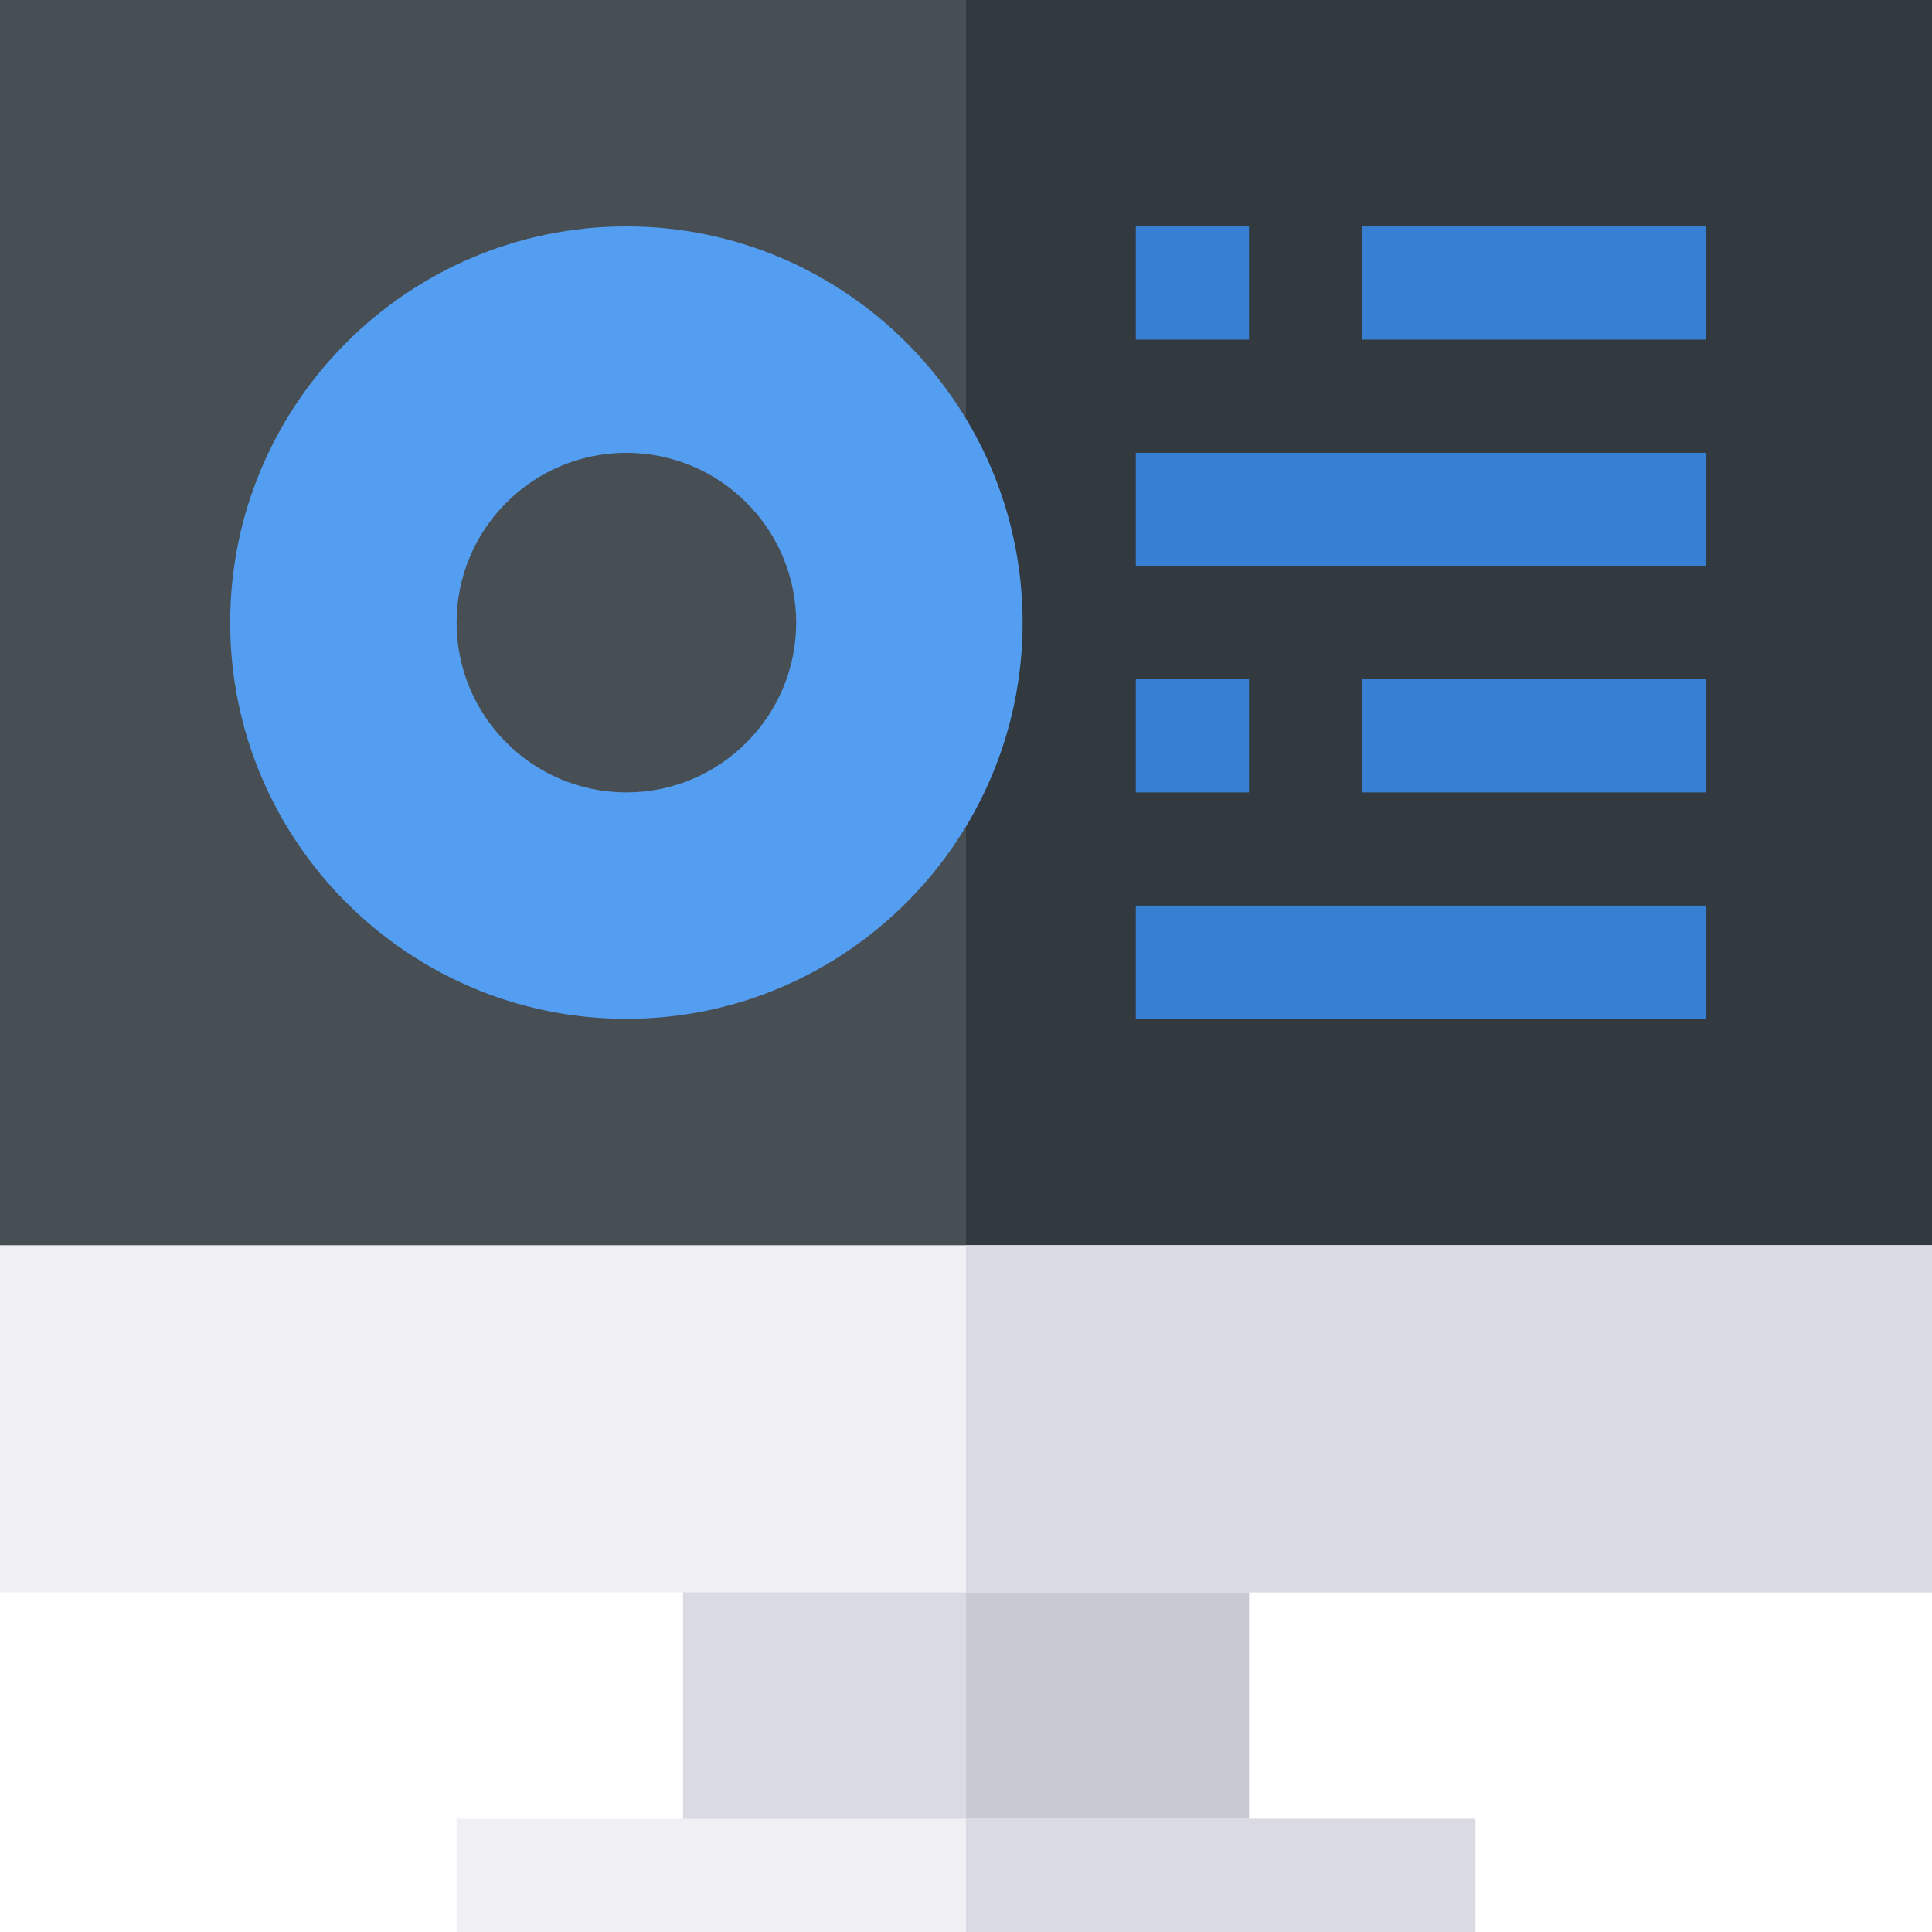
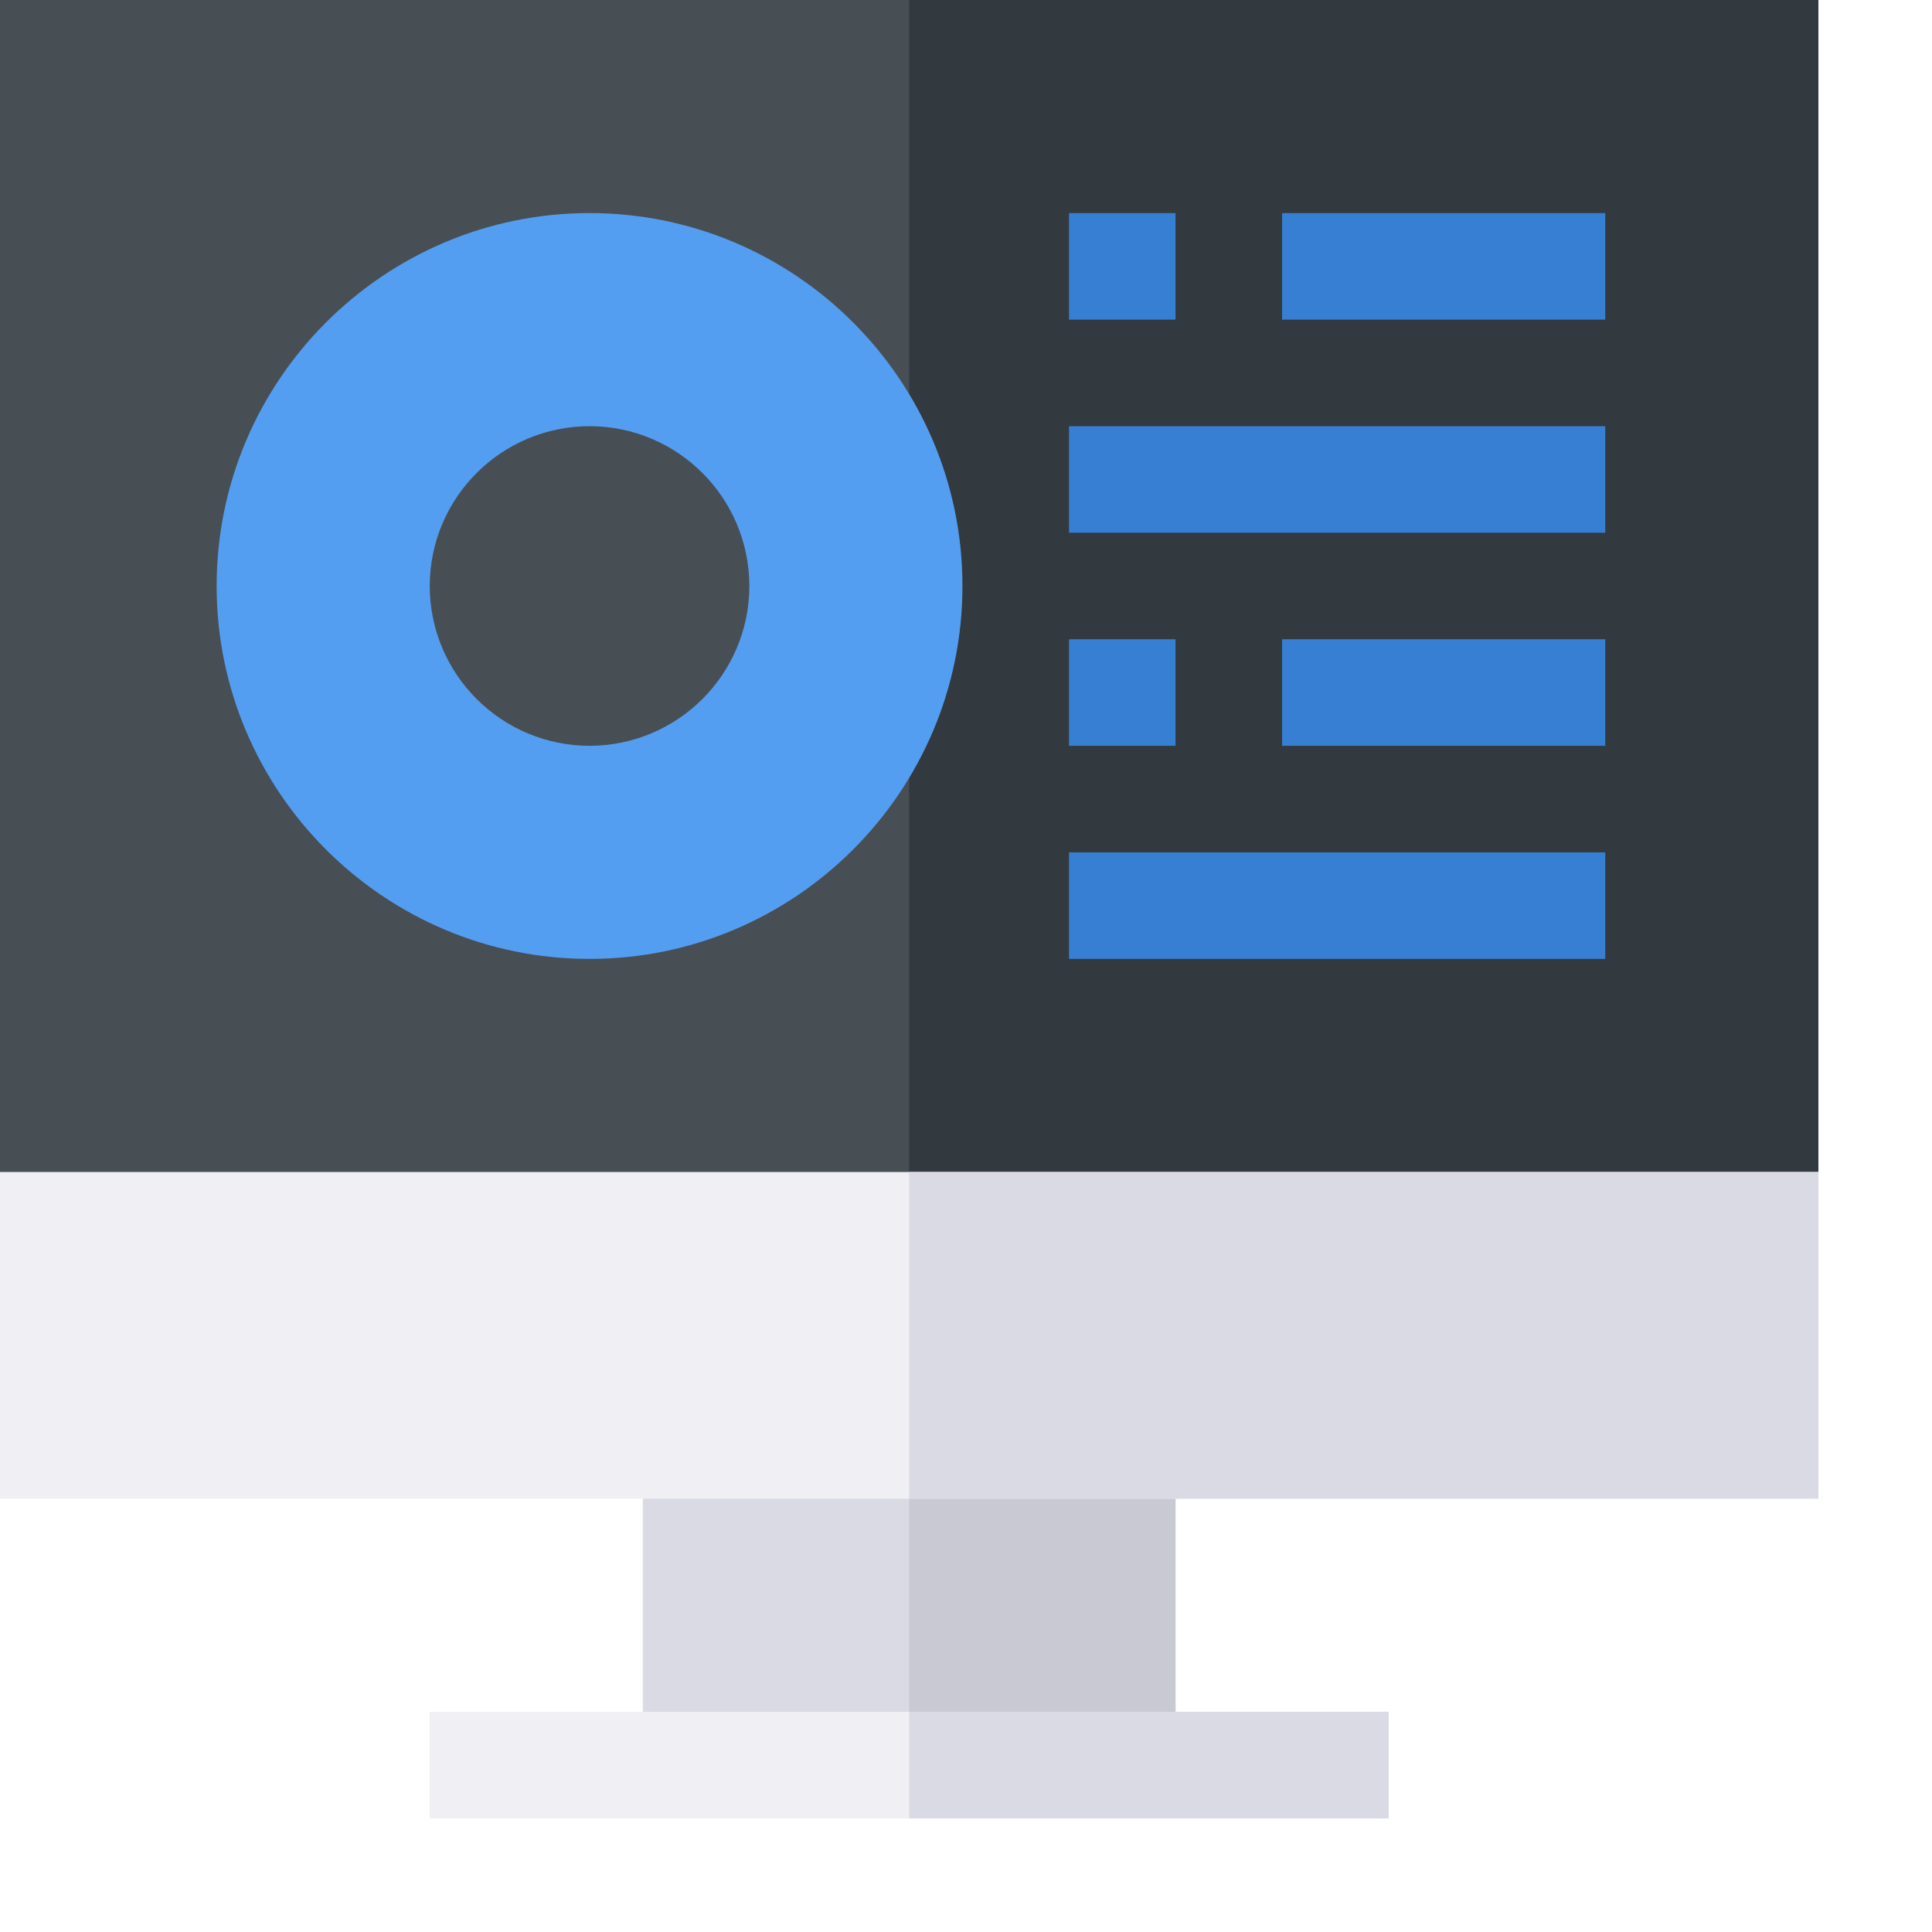
- <svg xmlns="http://www.w3.org/2000/svg" width="64" height="64">
+ <svg xmlns="http://www.w3.org/2000/svg" width="68" height="68">
  <g fill="none">
    <path fill="#474F54" d="M64 0v41.25l-3.75 3.875H3.75L0 41.25V0z" />
    <path fill="#32393F" d="M64 0v41.25l-3.75 3.875H32V0z" />
    <path fill="#DADAE5" d="M22.625 50.875h18.75v11.25h-18.75z" />
    <path fill="#C9C9D3" d="M32 50.875h9.375v11.25H32z" />
    <path fill="#EFEFF4" d="M0 41.25h64v11.5H0z" />
    <path fill="#DADAE5" d="M32 41.25h32v11.5H32z" />
    <path fill="#EFEFF4" d="M15.125 60.25h33.75V64h-33.75z" />
    <path fill="#DADAE5" d="M32 60.25h16.875V64H32z" />
    <path fill="#549EF2" d="M20.75 7.5c-7.236 0-13.125 5.889-13.125 13.125S13.514 33.75 20.75 33.75s13.125-5.889 13.125-13.125S27.986 7.5 20.75 7.5zm0 18.75a5.631 5.631 0 01-5.625-5.625A5.631 5.631 0 0120.75 15a5.631 5.631 0 015.625 5.625 5.631 5.631 0 01-5.625 5.625z" />
    <g fill="#377FD2">
      <path d="M45.125 7.5H56.5v3.75H45.125zM37.625 7.5h3.75v3.75h-3.75zM45.125 22.5H56.5v3.75H45.125zM37.625 22.5h3.75v3.75h-3.75zM37.625 15H56.5v3.75H37.625zM37.625 30H56.5v3.75H37.625z" />
    </g>
  </g>
</svg>
